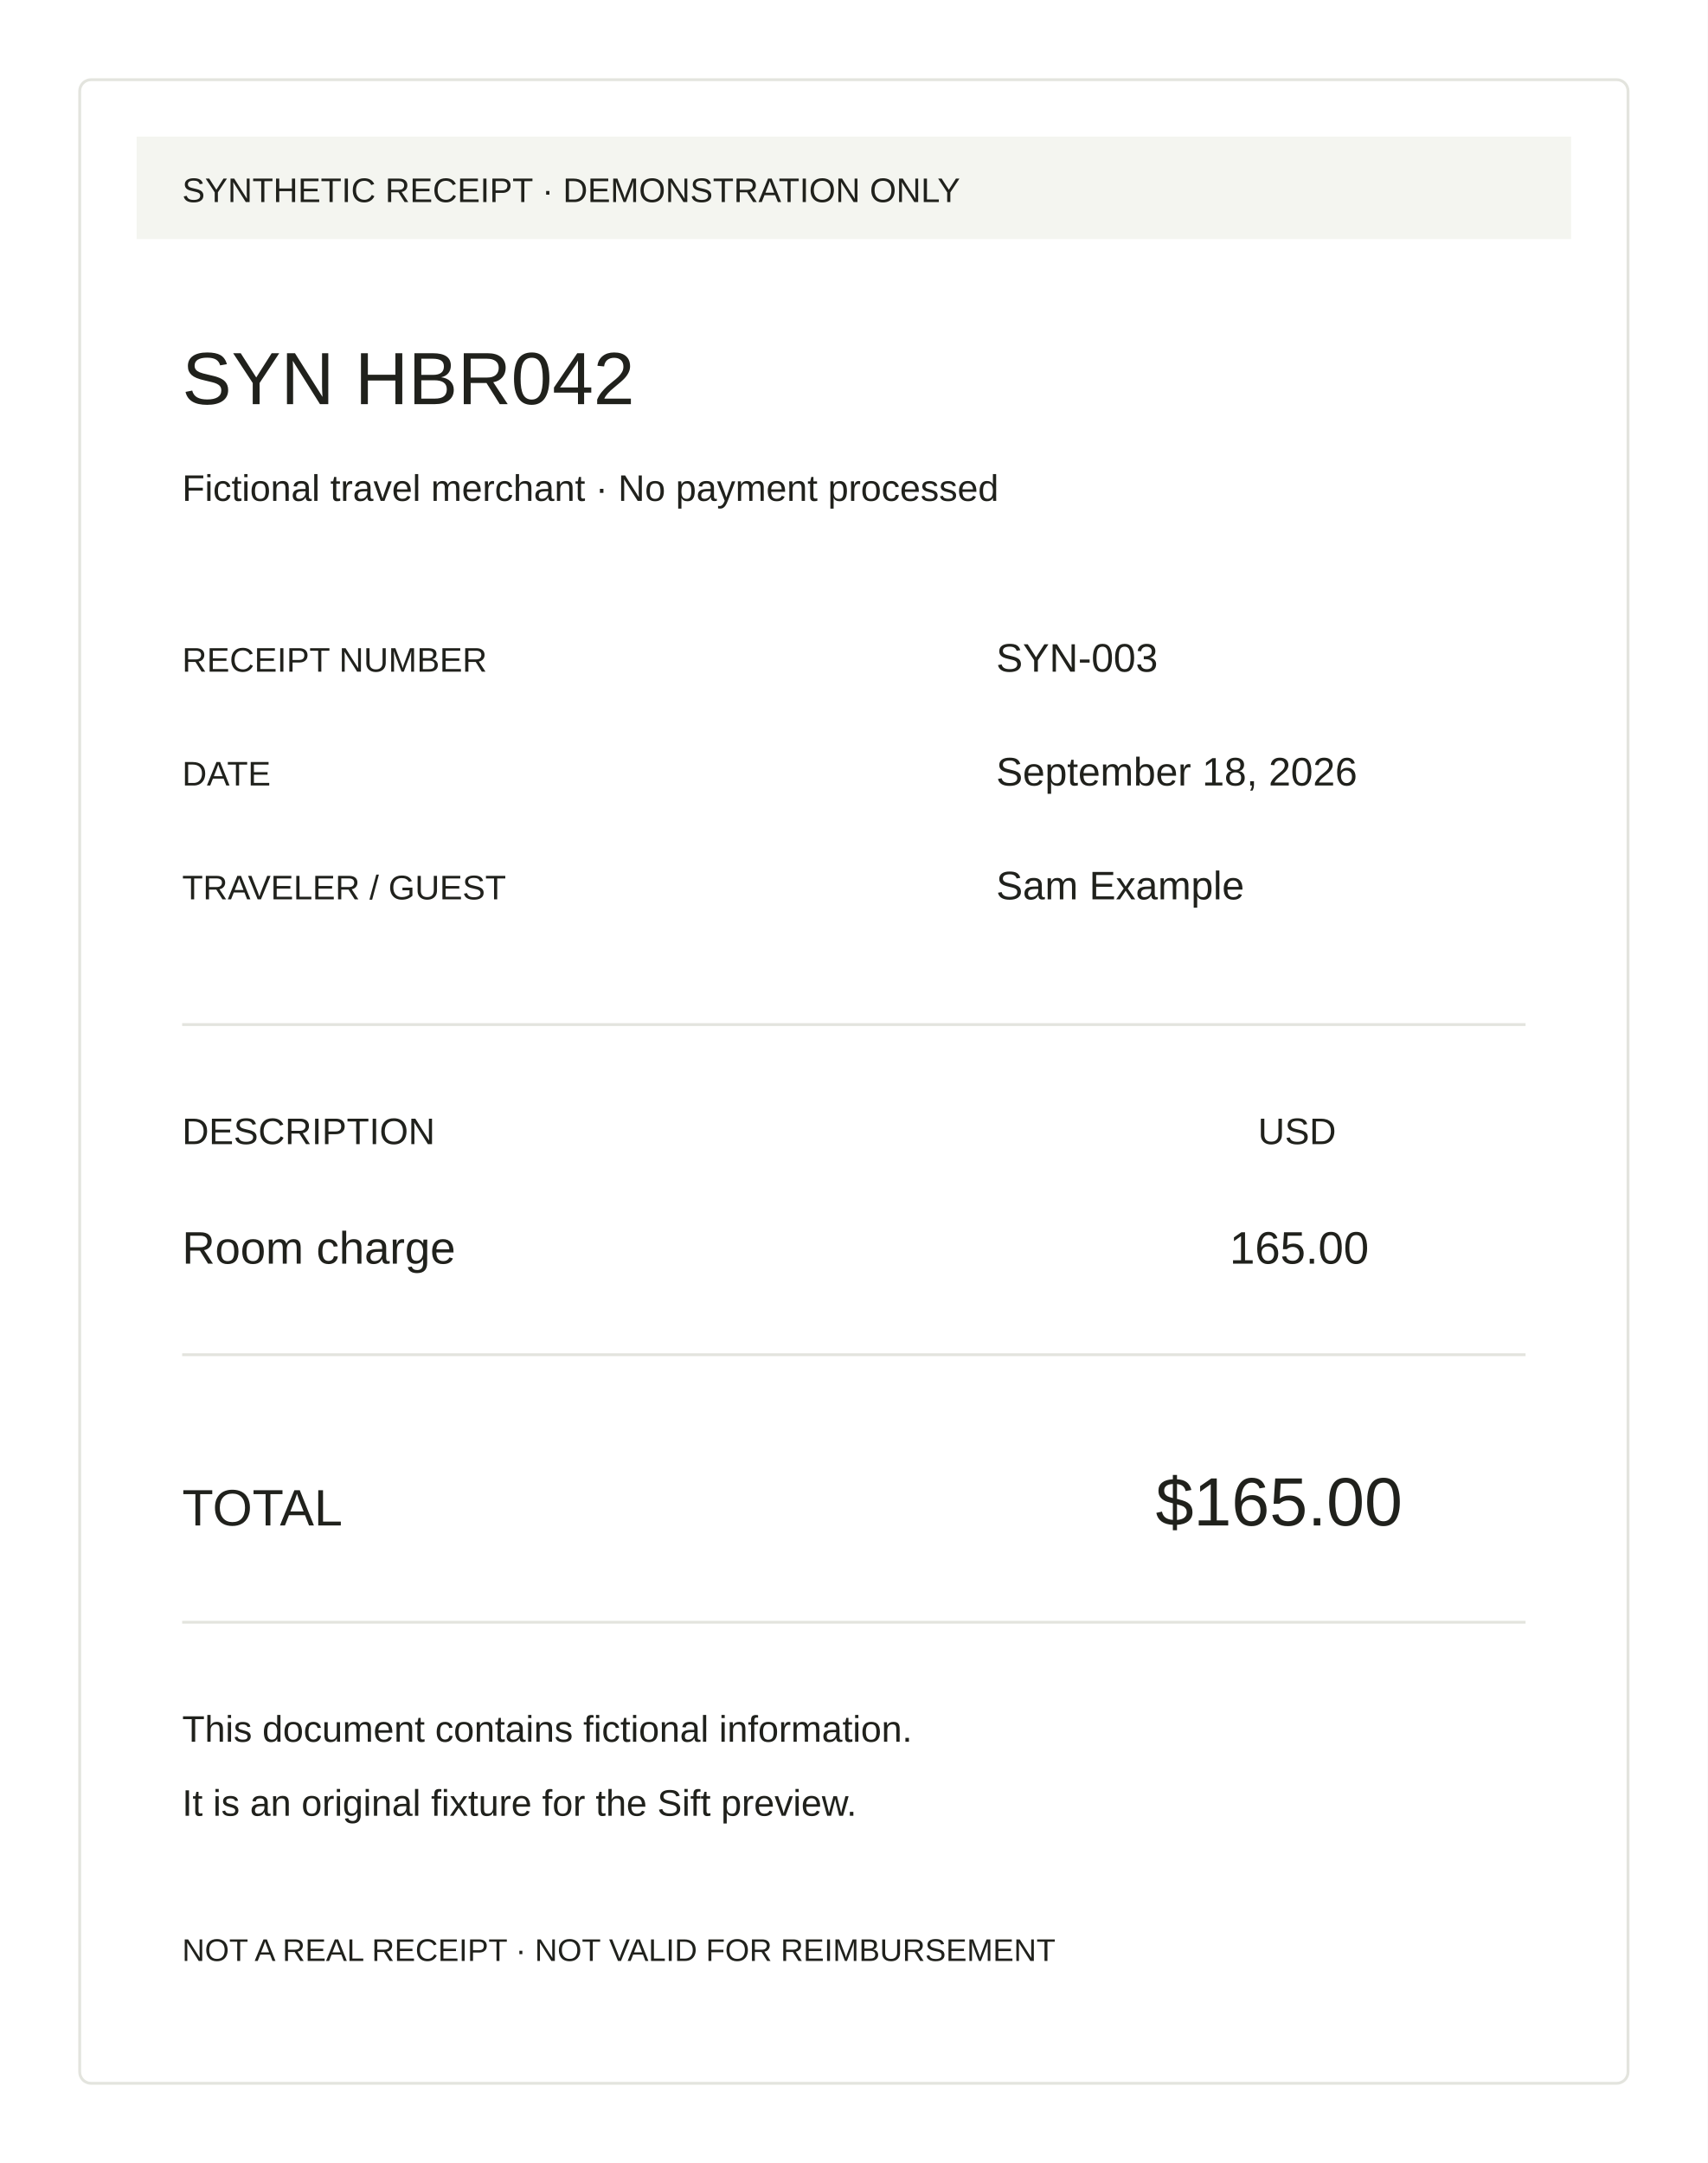
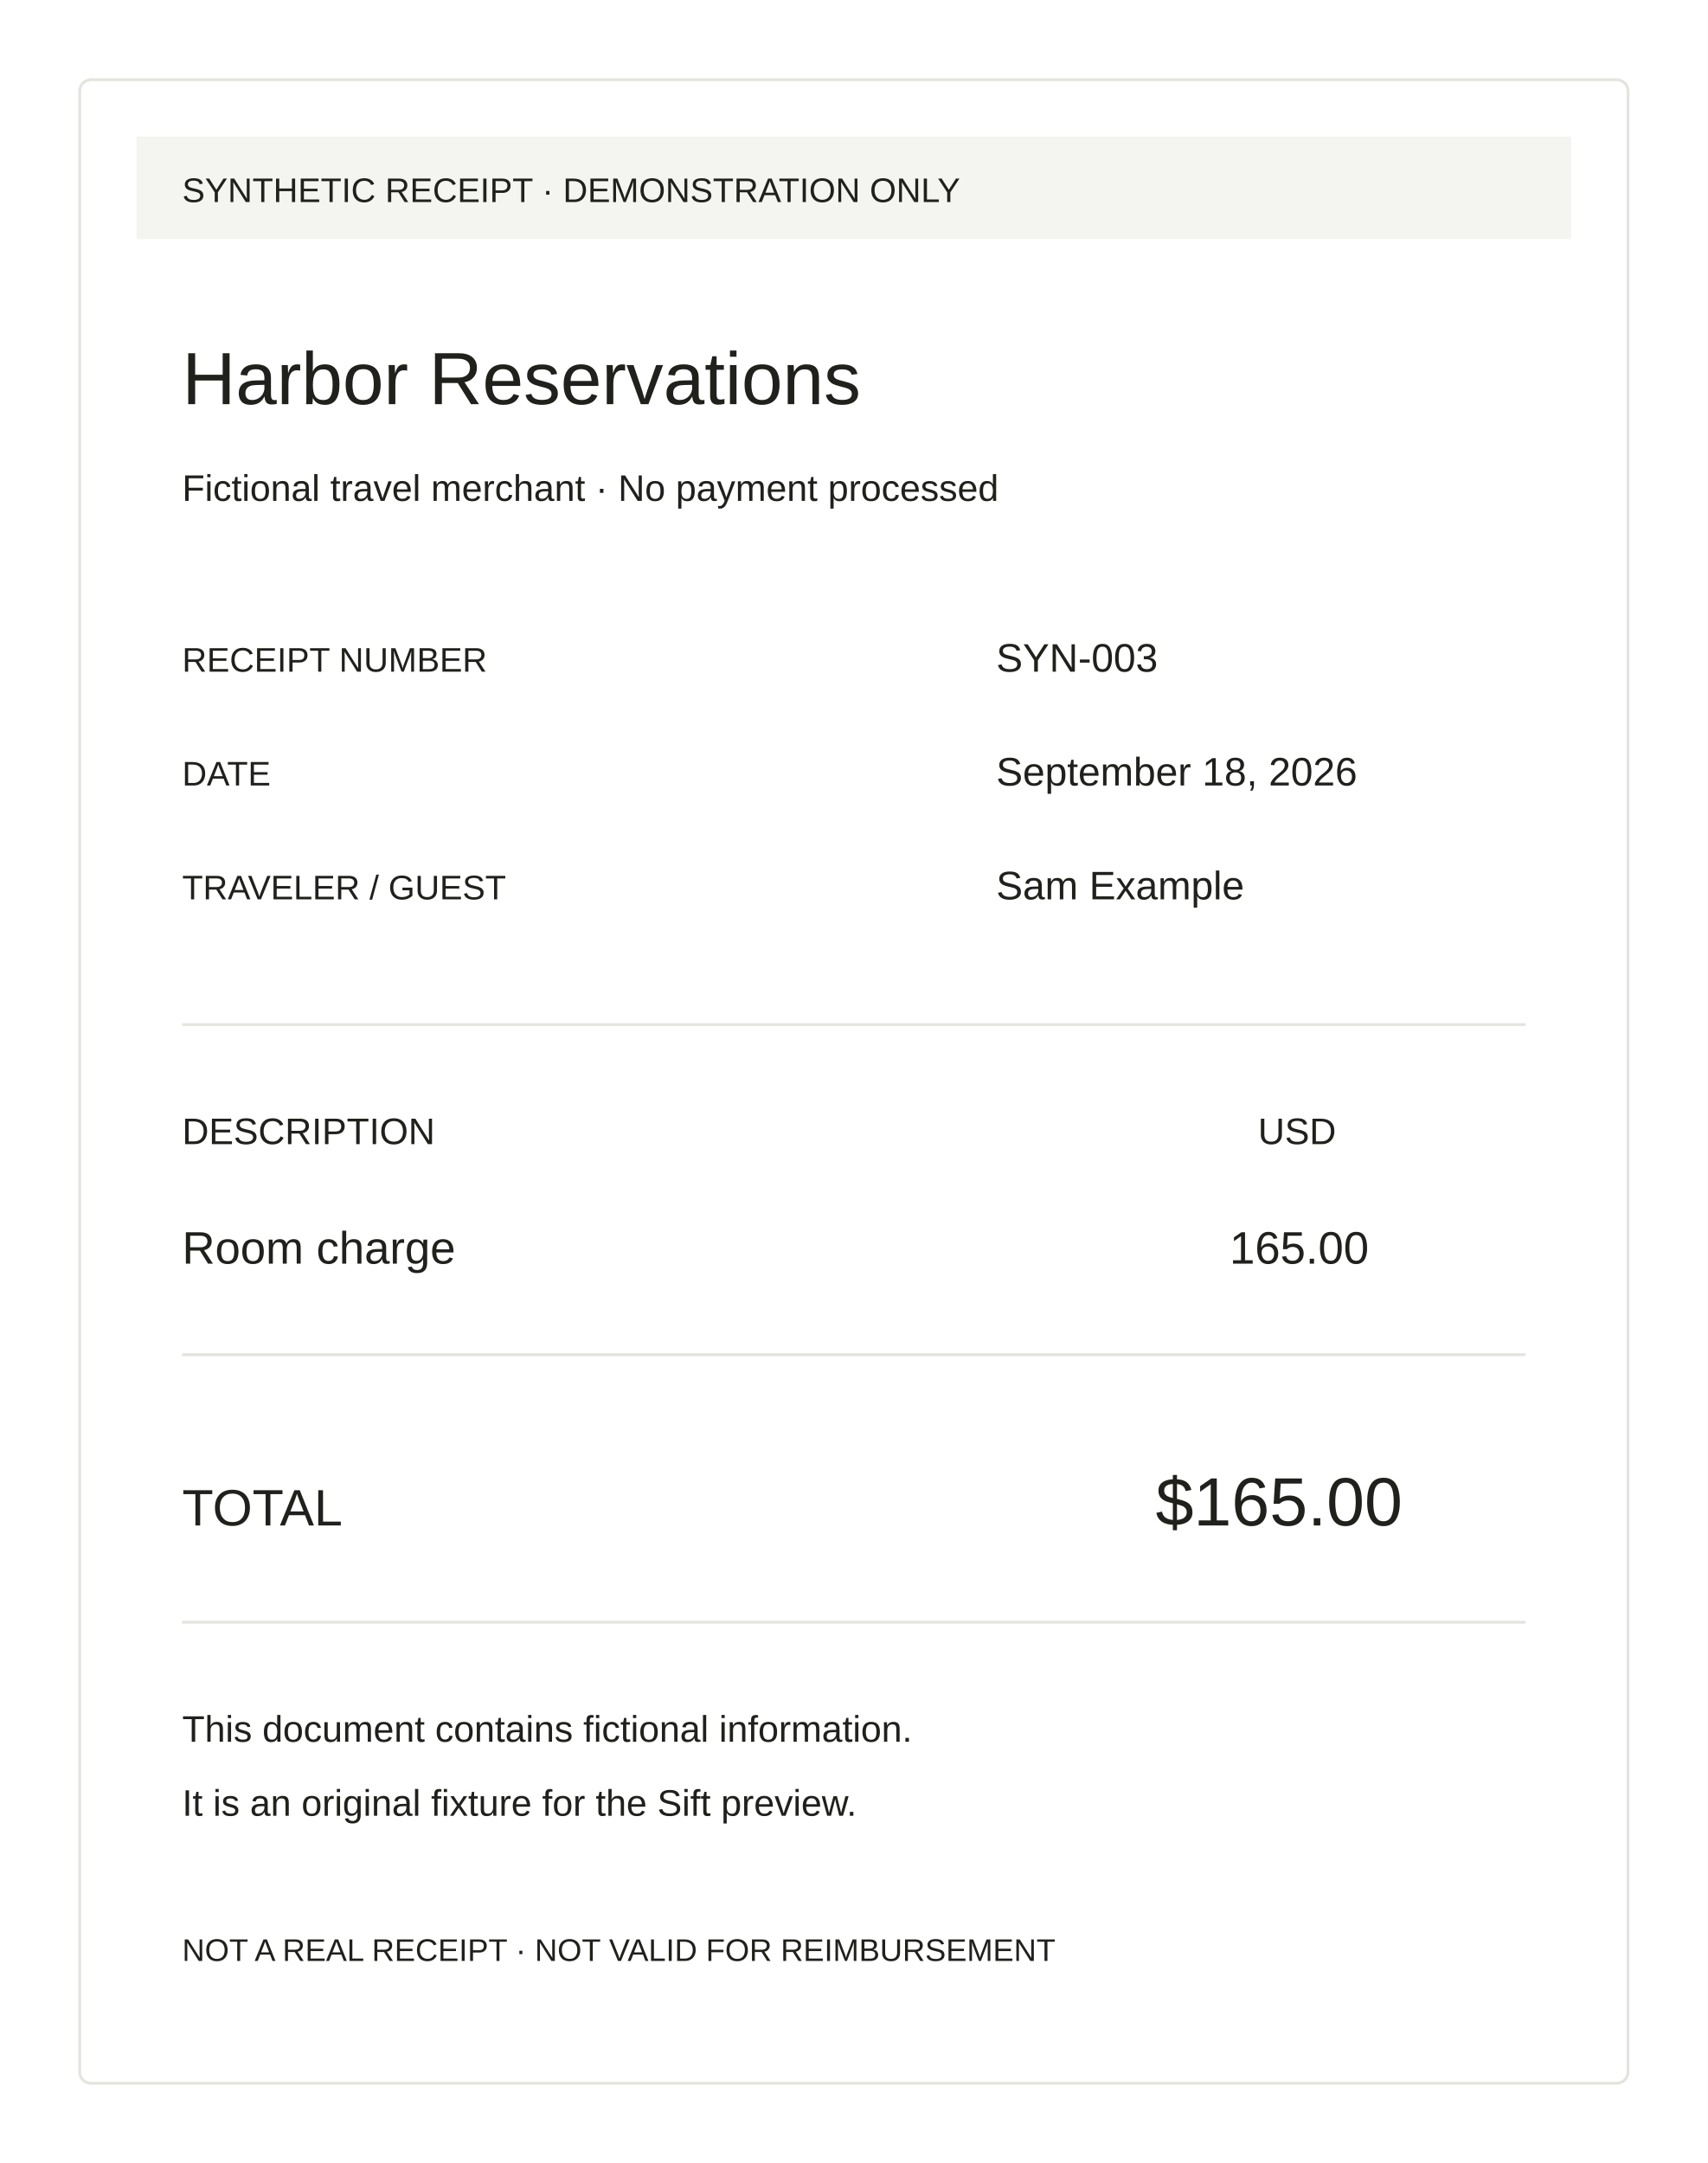
<svg xmlns="http://www.w3.org/2000/svg" width="600" height="760" viewBox="0 0 600 760" role="img" aria-labelledby="title desc">
  <rect width="600" height="760" fill="#ffffff" />
  <rect x="28" y="28" width="544" height="704" rx="4" fill="none" stroke="#e3e4de" />
  <rect x="48" y="48" width="504" height="36" fill="#f4f5f0" />
  <g font-family="Arial, Helvetica, sans-serif" fill="#20211c">
    <text x="64" y="71" font-size="12">SYNTHETIC RECEIPT · DEMONSTRATION ONLY</text>
-     <text x="64" y="142" font-size="26">SYN HBR042</text>
+     <text x="64" y="142" font-size="26">Harbor Reservations</text>
    <text x="64" y="176" font-size="13">Fictional travel merchant · No payment processed</text>
    <text x="64" y="236" font-size="12">RECEIPT NUMBER</text>
    <text x="350" y="236" font-size="14">SYN-003</text>
    <text x="64" y="276" font-size="12">DATE</text>
    <text x="350" y="276" font-size="14">September 18, 2026</text>
    <text x="64" y="316" font-size="12">TRAVELER / GUEST</text>
    <text x="350" y="316" font-size="14">Sam Example</text>
    <text x="64" y="402" font-size="13">DESCRIPTION</text>
    <text x="442" y="402" font-size="13">USD</text>
    <text x="64" y="444" font-size="16">Room charge</text>
    <text x="432" y="444" font-size="16">165.00</text>
    <text x="64" y="536" font-size="18">TOTAL</text>
    <text x="406" y="536" font-size="24">$165.00</text>
    <text x="64" y="612" font-size="13">This document contains fictional information.</text>
    <text x="64" y="638" font-size="13">It is an original fixture for the Sift preview.</text>
    <text x="64" y="689" font-size="11">NOT A REAL RECEIPT · NOT VALID FOR REIMBURSEMENT</text>
    <path d="M64 360 H536 M64 476 H536 M64 570 H536" stroke="#e3e4de" />
  </g>
</svg>
